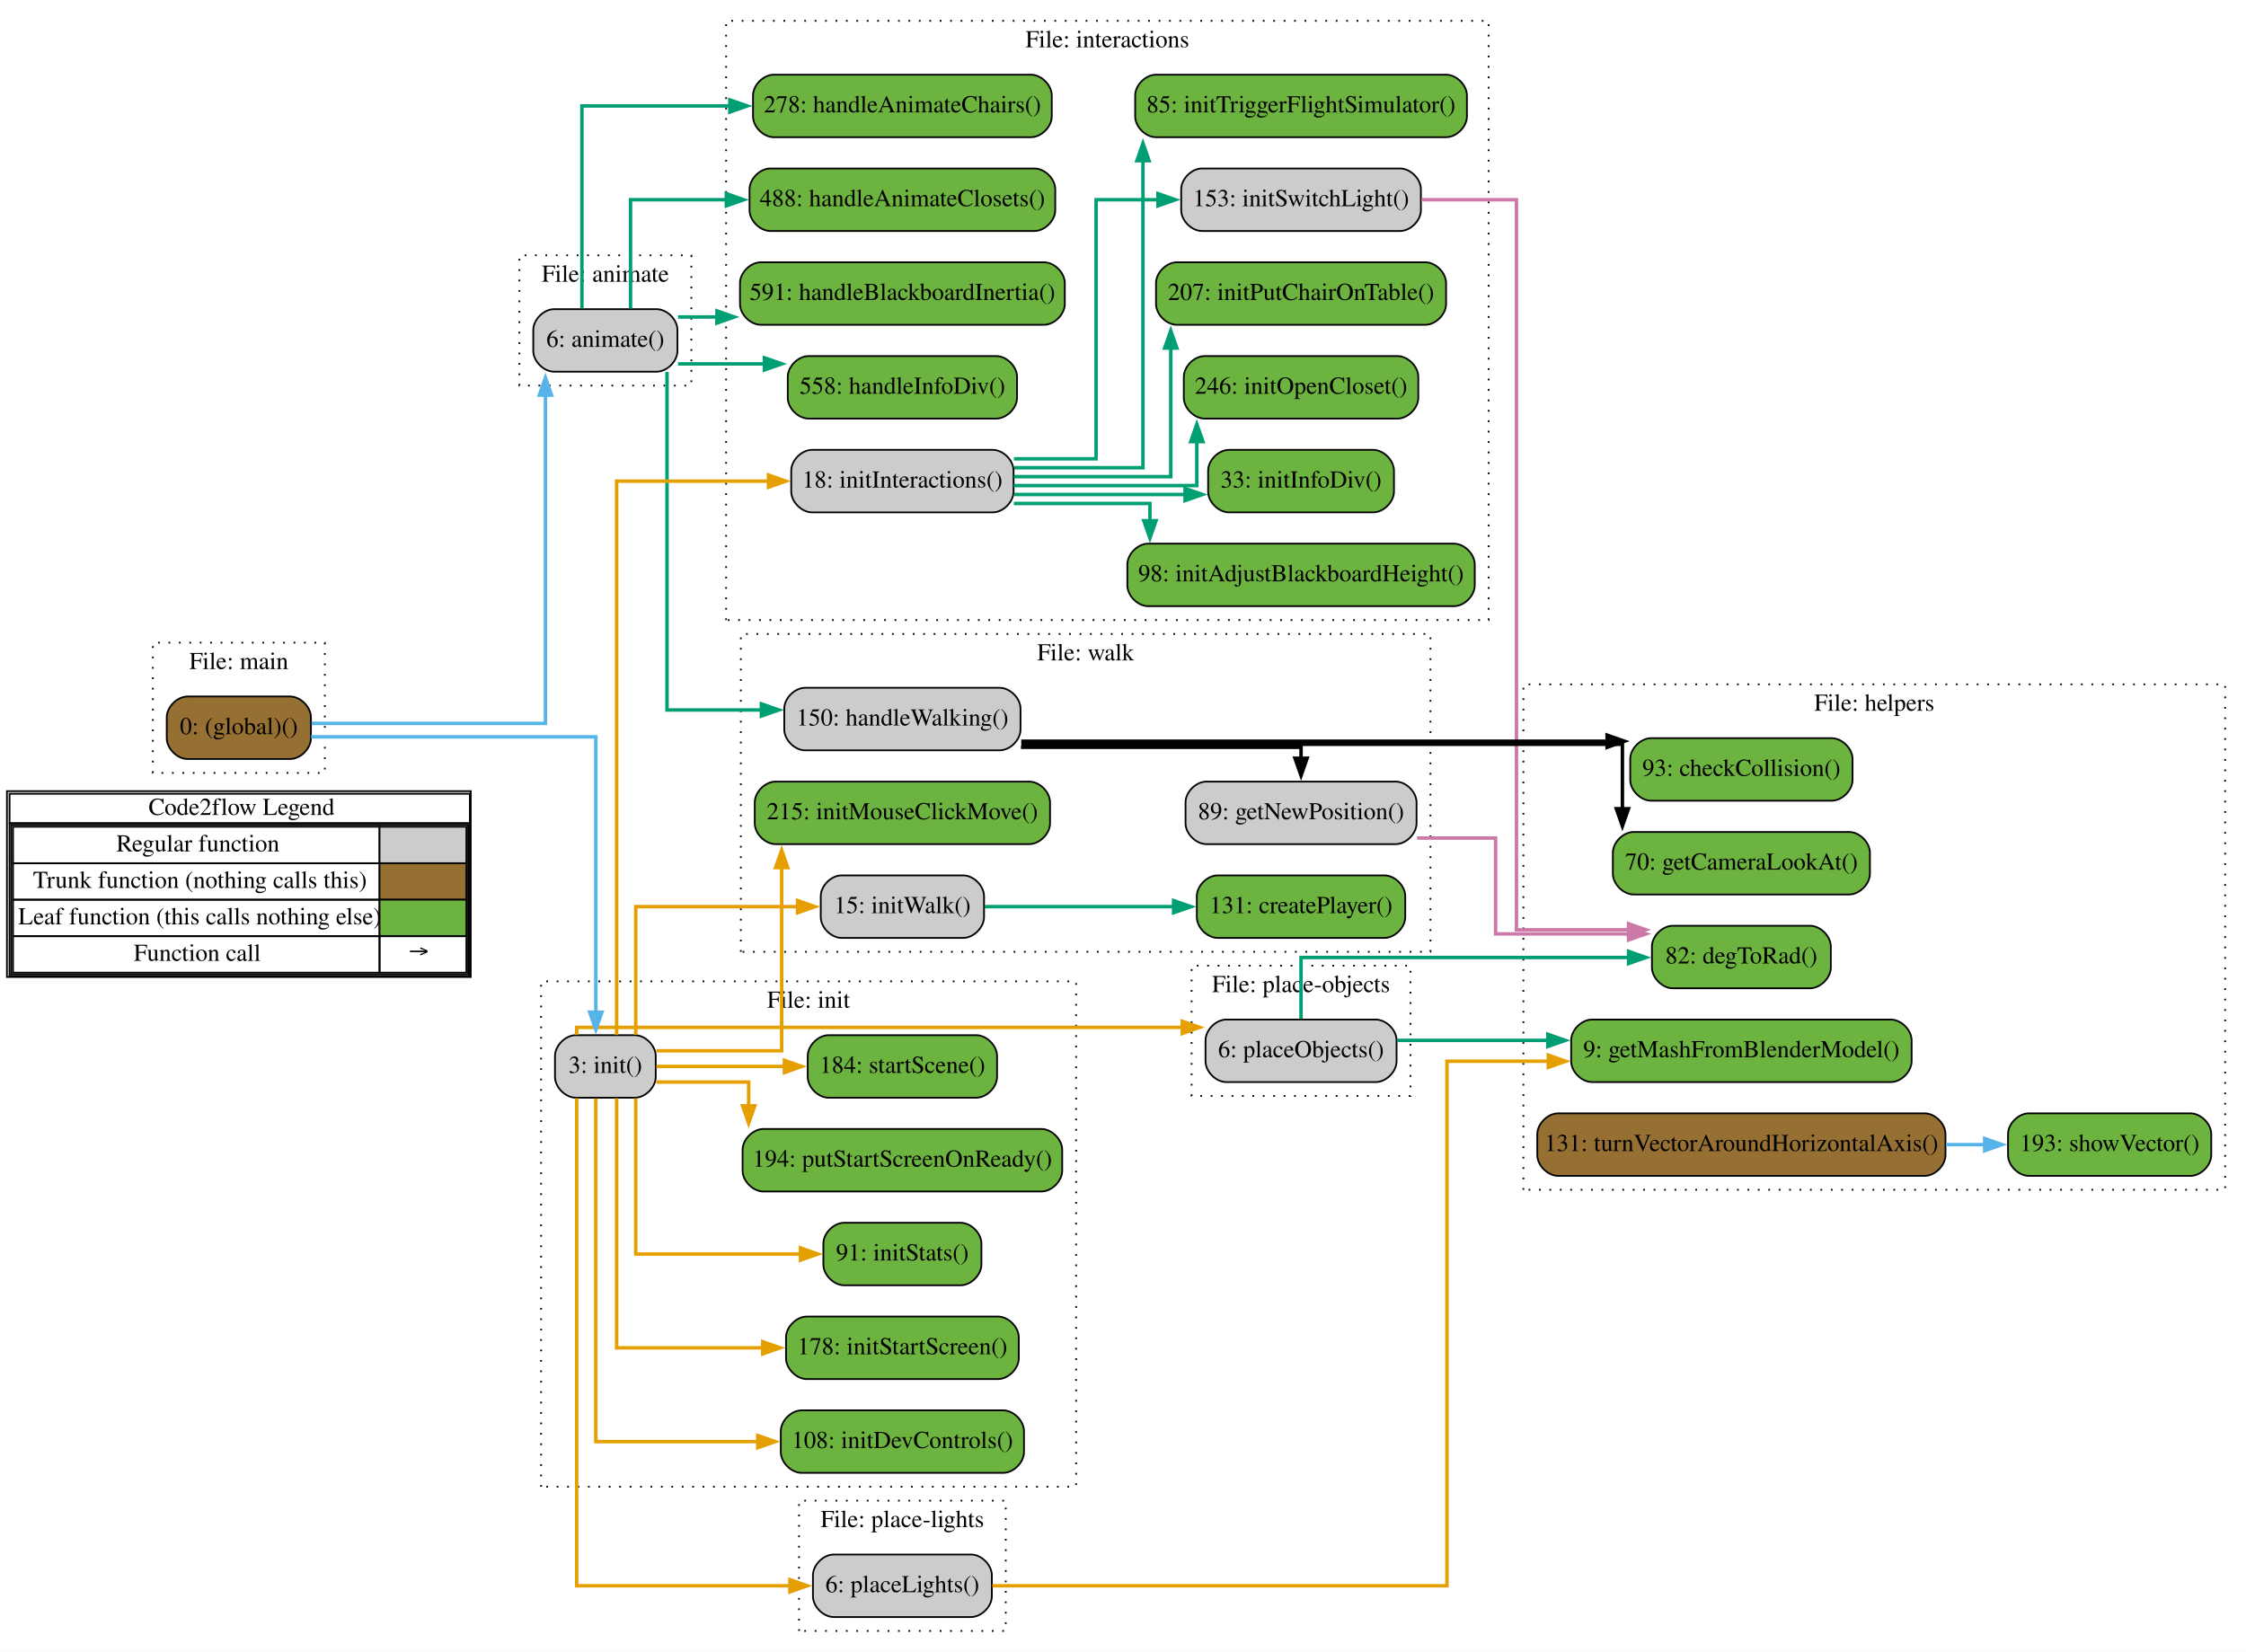
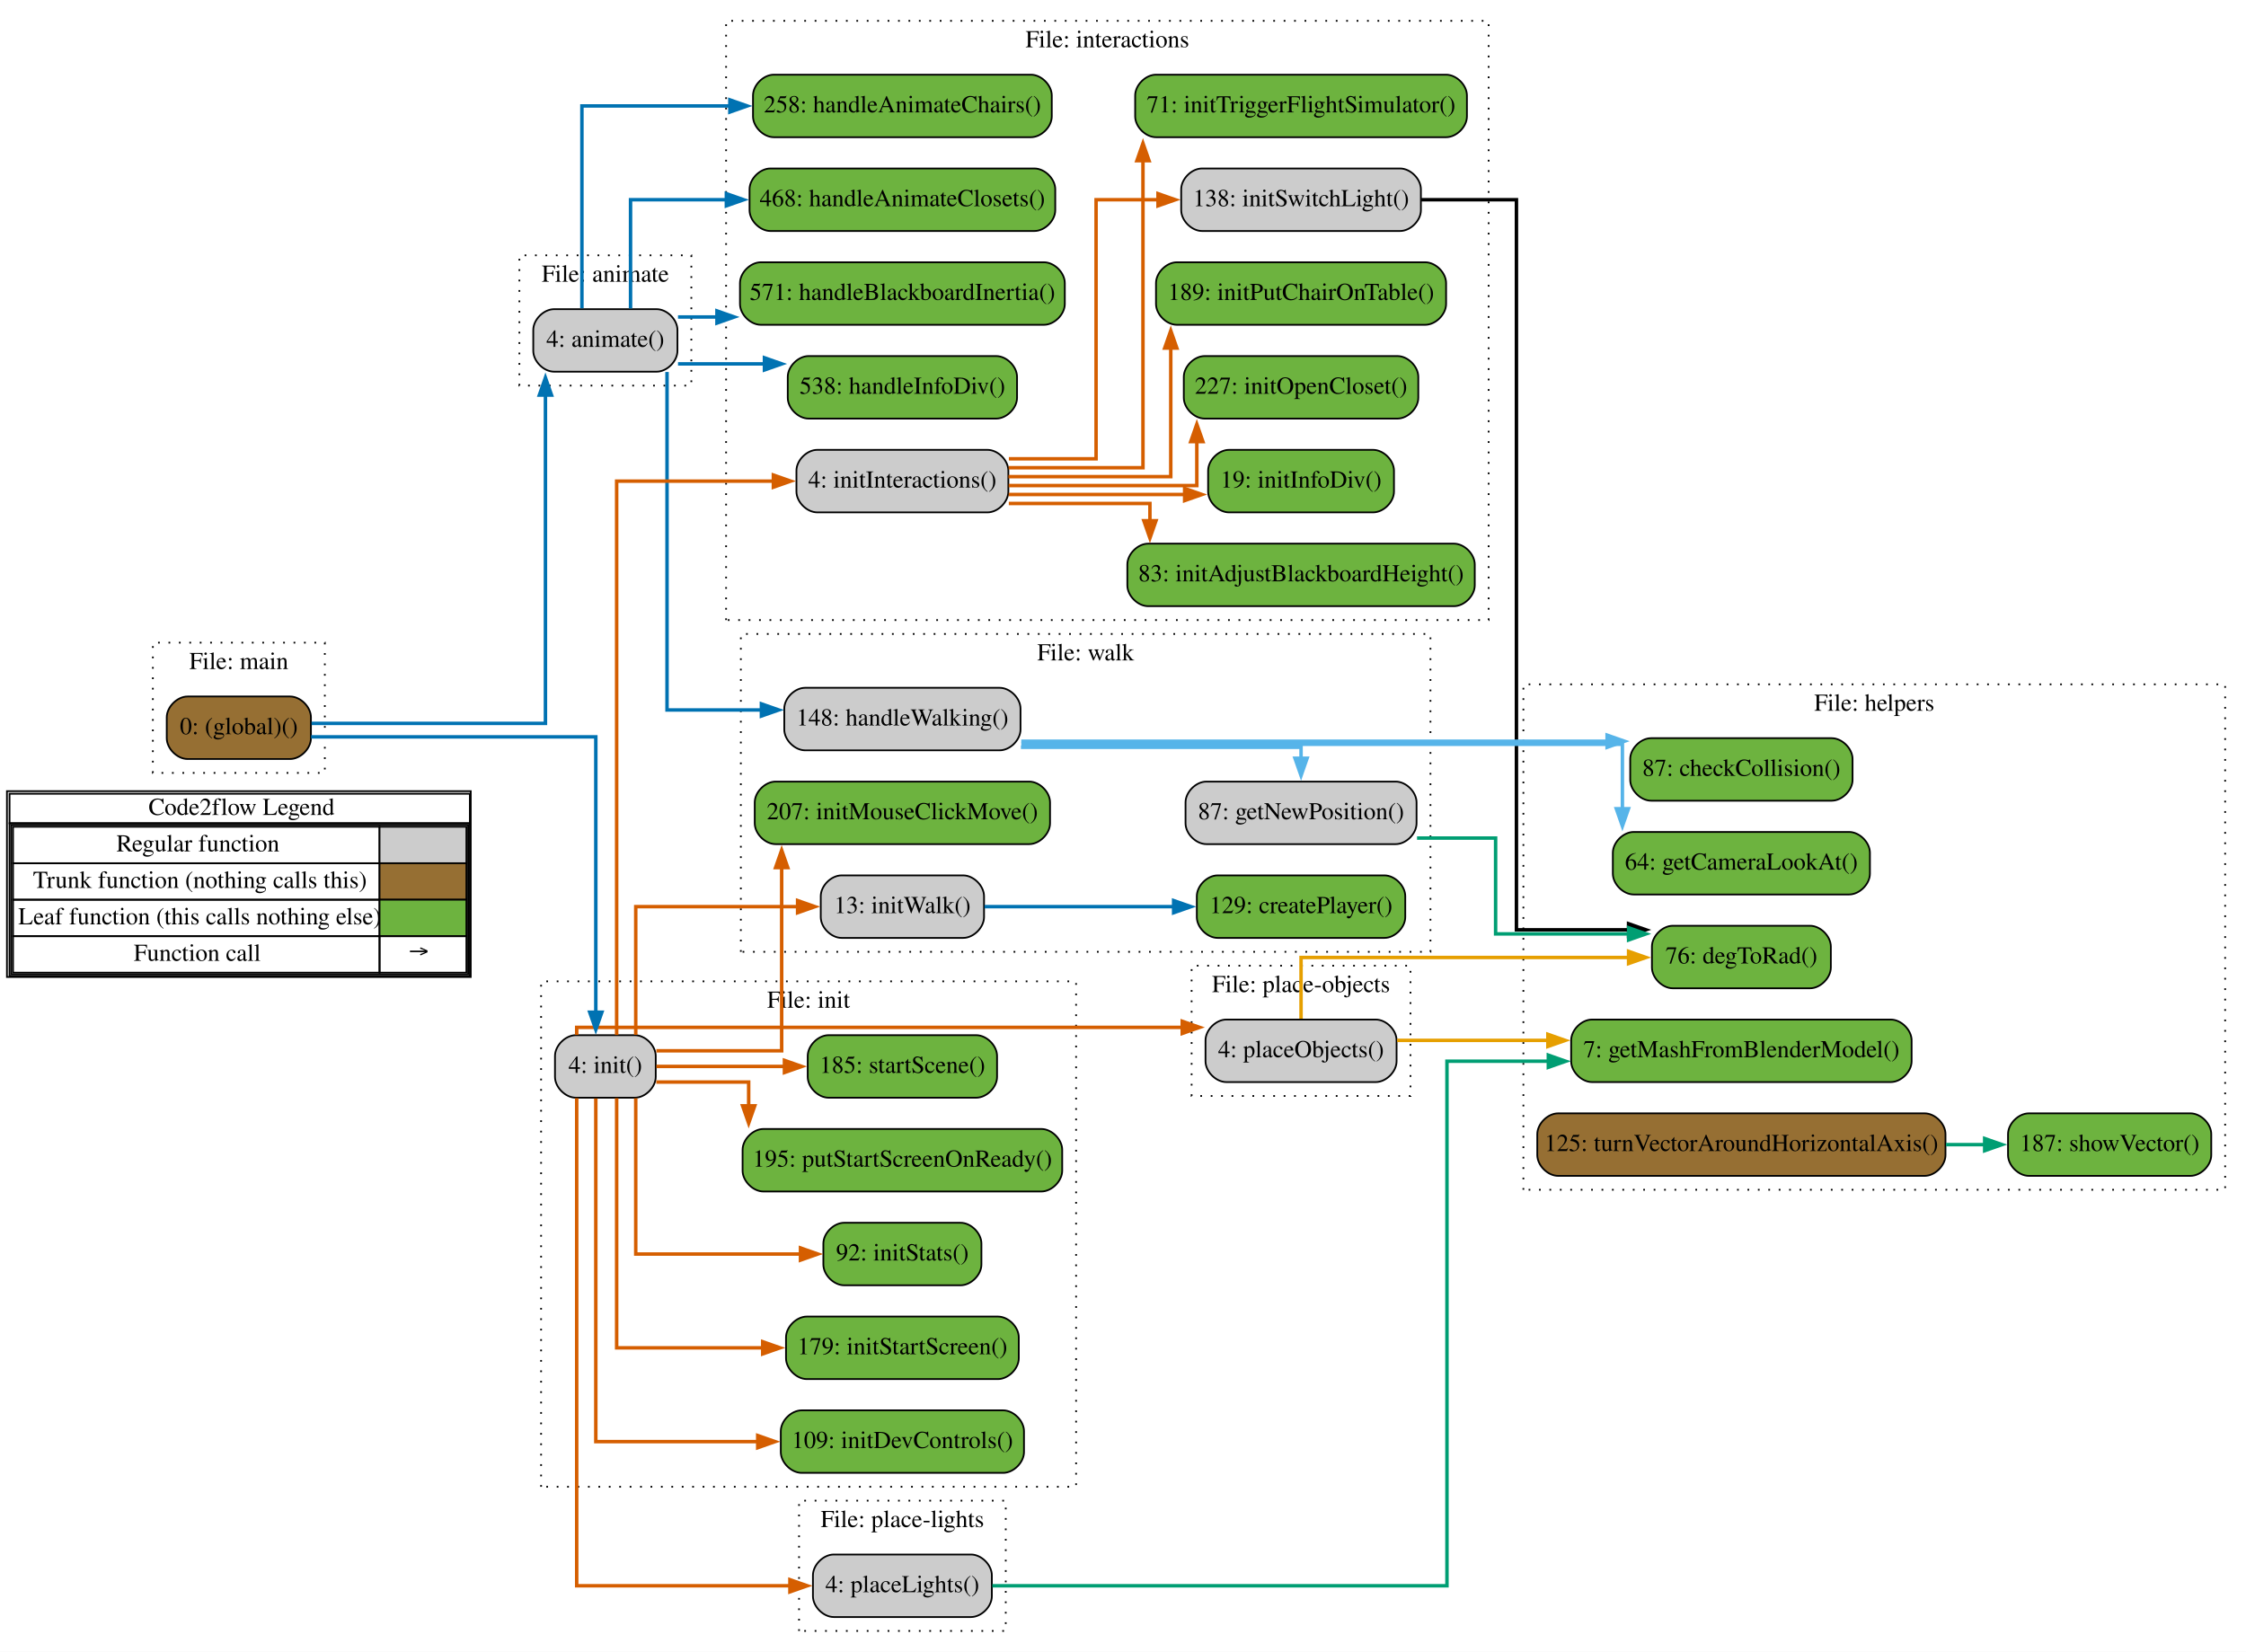
<svg xmlns="http://www.w3.org/2000/svg" width="1293pt" height="951pt" viewBox="0.00 0.00 1293.00 951.00">
  <g id="graph0" class="graph" transform="scale(1 1) rotate(0) translate(4 947)">
    <polygon fill="white" stroke="none" points="-4,4 -4,-947 1289,-947 1289,4 -4,4" />
    <g id="clust2" class="cluster">
      <polygon fill="none" stroke="black" stroke-dasharray="1,5" points="295,-725 295,-800 394,-800 394,-725 295,-725" />
      <text text-anchor="middle" x="344.5" y="-784.8" font-family="Times,serif" font-size="14.00">File: animate</text>
    </g>
    <g id="clust3" class="cluster">
      <polygon fill="none" stroke="black" stroke-dasharray="1,5" points="873,-262 873,-553 1277,-553 1277,-262 873,-262" />
      <text text-anchor="middle" x="1075" y="-537.8" font-family="Times,serif" font-size="14.00">File: helpers</text>
    </g>
    <g id="clust4" class="cluster">
      <polygon fill="none" stroke="black" stroke-dasharray="1,5" points="307.5,-91 307.5,-382 615.5,-382 615.5,-91 307.5,-91" />
      <text text-anchor="middle" x="461.5" y="-366.8" font-family="Times,serif" font-size="14.00">File: init</text>
    </g>
    <g id="clust5" class="cluster">
      <polygon fill="none" stroke="black" stroke-dasharray="1,5" points="414,-590 414,-935 853,-935 853,-590 414,-590" />
      <text text-anchor="middle" x="633.5" y="-919.8" font-family="Times,serif" font-size="14.00">File: interactions</text>
    </g>
    <g id="clust6" class="cluster">
      <polygon fill="none" stroke="black" stroke-dasharray="1,5" points="84,-502 84,-577 183,-577 183,-502 84,-502" />
      <text text-anchor="middle" x="133.5" y="-561.8" font-family="Times,serif" font-size="14.00">File: main</text>
    </g>
    <g id="clust7" class="cluster">
      <polygon fill="none" stroke="black" stroke-dasharray="1,5" points="456,-8 456,-83 575,-83 575,-8 456,-8" />
      <text text-anchor="middle" x="515.5" y="-67.8" font-family="Times,serif" font-size="14.00">File: place-lights</text>
    </g>
    <g id="clust8" class="cluster">
      <polygon fill="none" stroke="black" stroke-dasharray="1,5" points="682,-316 682,-391 808,-391 808,-316 682,-316" />
      <text text-anchor="middle" x="745" y="-375.8" font-family="Times,serif" font-size="14.00">File: place-objects</text>
    </g>
    <g id="clust9" class="cluster">
      <polygon fill="none" stroke="black" stroke-dasharray="1,5" points="422.5,-399 422.5,-582 819.5,-582 819.5,-399 422.5,-399" />
      <text text-anchor="middle" x="621" y="-566.8" font-family="Times,serif" font-size="14.00">File: walk</text>
    </g>
    <g id="node1" class="node">
      <polygon fill="none" stroke="black" points="1.5,-473 1.5,-490 266.5,-490 266.5,-473 1.5,-473" />
      <text text-anchor="start" x="81.5" y="-477.8" font-family="Times,serif" font-size="14.00">Code2flow Legend</text>
      <polygon fill="none" stroke="black" points="1.5,-385 1.5,-473 266.5,-473 266.5,-385 1.5,-385" />
      <polygon fill="none" stroke="black" points="3.5,-450 3.5,-471 214.5,-471 214.5,-450 3.5,-450" />
      <text text-anchor="start" x="63" y="-456.8" font-family="Times,serif" font-size="14.00">Regular function</text>
      <polygon fill="#cccccc" stroke="none" points="214.5,-450 214.5,-471 264.5,-471 264.5,-450 214.5,-450" />
      <polygon fill="none" stroke="black" points="214.5,-450 214.5,-471 264.5,-471 264.5,-450 214.5,-450" />
      <polygon fill="none" stroke="black" points="3.5,-429 3.5,-450 214.5,-450 214.5,-429 3.5,-429" />
      <text text-anchor="start" x="15" y="-435.8" font-family="Times,serif" font-size="14.00">Trunk function (nothing calls this)</text>
      <polygon fill="#966f33" stroke="none" points="214.5,-429 214.5,-450 264.5,-450 264.5,-429 214.5,-429" />
      <polygon fill="none" stroke="black" points="214.5,-429 214.5,-450 264.5,-450 264.5,-429 214.5,-429" />
      <polygon fill="none" stroke="black" points="3.5,-408 3.5,-429 214.5,-429 214.5,-408 3.5,-408" />
      <text text-anchor="start" x="6.5" y="-414.8" font-family="Times,serif" font-size="14.00">Leaf function (this calls nothing else)</text>
      <polygon fill="#6db33f" stroke="none" points="214.5,-408 214.5,-429 264.5,-429 264.5,-408 214.5,-408" />
      <polygon fill="none" stroke="black" points="214.5,-408 214.5,-429 264.5,-429 264.5,-408 214.5,-408" />
      <polygon fill="none" stroke="black" points="3.5,-387 3.5,-408 214.5,-408 214.5,-387 3.5,-387" />
      <text text-anchor="start" x="73" y="-393.8" font-family="Times,serif" font-size="14.00">Function call</text>
      <polygon fill="none" stroke="black" points="214.5,-387 214.5,-408 264.5,-408 264.5,-387 214.5,-387" />
      <text text-anchor="start" x="232" y="-393.8" font-family="Times,serif" font-size="14.00">→</text>
      <polygon fill="none" stroke="black" points="2.5,-386 2.5,-472 265.5,-472 265.5,-386 2.5,-386" />
      <polygon fill="none" stroke="black" points="0,-384.5 0,-491.5 267,-491.5 267,-384.5 0,-384.5" />
    </g>
    <g id="node2" class="node">
      <path fill="#cccccc" stroke="black" d="M374,-769C374,-769 315,-769 315,-769 309,-769 303,-763 303,-757 303,-757 303,-745 303,-745 303,-739 309,-733 315,-733 315,-733 374,-733 374,-733 380,-733 386,-739 386,-745 386,-745 386,-757 386,-757 386,-763 380,-769 374,-769" />
-       <text text-anchor="middle" x="344.5" y="-747.3" font-family="Times,serif" font-size="14.00">6: animate()</text>
+       <text text-anchor="middle" x="344.5" y="-747.3" font-family="Times,serif" font-size="14.00">4: animate()</text>
    </g>
    <g id="node15" class="node">
      <path fill="#6db33f" stroke="black" d="M589.5,-904C589.5,-904 441.5,-904 441.5,-904 435.5,-904 429.5,-898 429.5,-892 429.5,-892 429.5,-880 429.5,-880 429.5,-874 435.5,-868 441.5,-868 441.5,-868 589.5,-868 589.5,-868 595.5,-868 601.5,-874 601.5,-880 601.5,-880 601.5,-892 601.5,-892 601.5,-898 595.5,-904 589.5,-904" />
-       <text text-anchor="middle" x="515.5" y="-882.3" font-family="Times,serif" font-size="14.00">278: handleAnimateChairs()</text>
+       <text text-anchor="middle" x="515.5" y="-882.3" font-family="Times,serif" font-size="14.00">258: handleAnimateChairs()</text>
    </g>
    <g id="edge1" class="edge">
-       <path fill="none" stroke="#009e73" stroke-width="2" d="M331,-769.49C331,-806.46 331,-886 331,-886 331,-886 416.17,-886 416.17,-886" />
-       <polygon fill="#009e73" stroke="#009e73" stroke-width="2" points="416.17,-889.5 426.17,-886 416.17,-882.5 416.17,-889.5" />
+       <path fill="none" stroke="#0072b2" stroke-width="2" d="M331,-769.49C331,-806.46 331,-886 331,-886 331,-886 416.17,-886 416.17,-886" />
+       <polygon fill="#0072b2" stroke="#0072b2" stroke-width="2" points="416.17,-889.5 426.17,-886 416.17,-882.5 416.17,-889.5" />
    </g>
    <g id="node16" class="node">
      <path fill="#6db33f" stroke="black" d="M591.5,-850C591.5,-850 439.5,-850 439.5,-850 433.5,-850 427.5,-844 427.5,-838 427.5,-838 427.5,-826 427.5,-826 427.5,-820 433.5,-814 439.5,-814 439.5,-814 591.5,-814 591.5,-814 597.5,-814 603.5,-820 603.5,-826 603.5,-826 603.5,-838 603.5,-838 603.5,-844 597.5,-850 591.5,-850" />
-       <text text-anchor="middle" x="515.5" y="-828.3" font-family="Times,serif" font-size="14.00">488: handleAnimateClosets()</text>
+       <text text-anchor="middle" x="515.5" y="-828.3" font-family="Times,serif" font-size="14.00">468: handleAnimateClosets()</text>
    </g>
    <g id="edge2" class="edge">
-       <path fill="none" stroke="#009e73" stroke-width="2" d="M359,-769.38C359,-793.28 359,-832 359,-832 359,-832 414.16,-832 414.16,-832" />
-       <polygon fill="#009e73" stroke="#009e73" stroke-width="2" points="414.16,-835.5 424.16,-832 414.16,-828.5 414.16,-835.5" />
+       <path fill="none" stroke="#0072b2" stroke-width="2" d="M359,-769.38C359,-793.28 359,-832 359,-832 359,-832 414.16,-832 414.16,-832" />
+       <polygon fill="#0072b2" stroke="#0072b2" stroke-width="2" points="414.16,-835.5 424.16,-832 414.16,-828.5 414.16,-835.5" />
    </g>
    <g id="node17" class="node">
      <path fill="#6db33f" stroke="black" d="M597,-796C597,-796 434,-796 434,-796 428,-796 422,-790 422,-784 422,-784 422,-772 422,-772 422,-766 428,-760 434,-760 434,-760 597,-760 597,-760 603,-760 609,-766 609,-772 609,-772 609,-784 609,-784 609,-790 603,-796 597,-796" />
-       <text text-anchor="middle" x="515.5" y="-774.3" font-family="Times,serif" font-size="14.00">591: handleBlackboardInertia()</text>
+       <text text-anchor="middle" x="515.5" y="-774.3" font-family="Times,serif" font-size="14.00">571: handleBlackboardInertia()</text>
    </g>
    <g id="edge3" class="edge">
-       <path fill="none" stroke="#009e73" stroke-width="2" d="M386.33,-764.5C386.33,-764.5 408.74,-764.5 408.74,-764.5" />
-       <polygon fill="#009e73" stroke="#009e73" stroke-width="2" points="408.74,-768 418.74,-764.5 408.74,-761 408.74,-768" />
+       <path fill="none" stroke="#0072b2" stroke-width="2" d="M386.33,-764.5C386.33,-764.5 408.74,-764.5 408.74,-764.5" />
+       <polygon fill="#0072b2" stroke="#0072b2" stroke-width="2" points="408.74,-768 418.74,-764.5 408.74,-761 408.74,-768" />
    </g>
    <g id="node18" class="node">
      <path fill="#6db33f" stroke="black" d="M569.5,-742C569.5,-742 461.5,-742 461.5,-742 455.5,-742 449.5,-736 449.5,-730 449.5,-730 449.5,-718 449.5,-718 449.5,-712 455.5,-706 461.5,-706 461.5,-706 569.5,-706 569.5,-706 575.5,-706 581.5,-712 581.5,-718 581.5,-718 581.5,-730 581.5,-730 581.5,-736 575.5,-742 569.5,-742" />
-       <text text-anchor="middle" x="515.5" y="-720.3" font-family="Times,serif" font-size="14.00">558: handleInfoDiv()</text>
+       <text text-anchor="middle" x="515.5" y="-720.3" font-family="Times,serif" font-size="14.00">538: handleInfoDiv()</text>
    </g>
    <g id="edge4" class="edge">
-       <path fill="none" stroke="#009e73" stroke-width="2" d="M386.33,-737.5C386.33,-737.5 436.09,-737.5 436.09,-737.5" />
-       <polygon fill="#009e73" stroke="#009e73" stroke-width="2" points="436.09,-741 446.09,-737.5 436.09,-734 436.09,-741" />
+       <path fill="none" stroke="#0072b2" stroke-width="2" d="M386.33,-737.5C386.33,-737.5 436.09,-737.5 436.09,-737.5" />
+       <polygon fill="#0072b2" stroke="#0072b2" stroke-width="2" points="436.09,-741 446.09,-737.5 436.09,-734 436.09,-741" />
    </g>
    <g id="node31" class="node">
      <path fill="#cccccc" stroke="black" d="M571.5,-551C571.5,-551 459.5,-551 459.5,-551 453.5,-551 447.5,-545 447.5,-539 447.5,-539 447.5,-527 447.5,-527 447.5,-521 453.5,-515 459.5,-515 459.5,-515 571.5,-515 571.5,-515 577.5,-515 583.5,-521 583.5,-527 583.5,-527 583.5,-539 583.5,-539 583.5,-545 577.5,-551 571.5,-551" />
-       <text text-anchor="middle" x="515.5" y="-529.3" font-family="Times,serif" font-size="14.00">150: handleWalking()</text>
+       <text text-anchor="middle" x="515.5" y="-529.3" font-family="Times,serif" font-size="14.00">148: handleWalking()</text>
    </g>
    <g id="edge5" class="edge">
-       <path fill="none" stroke="#009e73" stroke-width="2" d="M380,-732.86C380,-681.41 380,-538.25 380,-538.25 380,-538.25 434.33,-538.25 434.33,-538.25" />
-       <polygon fill="#009e73" stroke="#009e73" stroke-width="2" points="434.33,-541.75 444.33,-538.25 434.33,-534.75 434.33,-541.75" />
+       <path fill="none" stroke="#0072b2" stroke-width="2" d="M380,-732.86C380,-681.41 380,-538.25 380,-538.25 380,-538.25 434.33,-538.25 434.33,-538.25" />
+       <polygon fill="#0072b2" stroke="#0072b2" stroke-width="2" points="434.33,-541.75 444.33,-538.25 434.33,-534.75 434.33,-541.75" />
    </g>
    <g id="node3" class="node">
      <path fill="#6db33f" stroke="black" d="M1050.5,-522C1050.5,-522 946.5,-522 946.5,-522 940.5,-522 934.5,-516 934.5,-510 934.5,-510 934.5,-498 934.5,-498 934.5,-492 940.5,-486 946.5,-486 946.5,-486 1050.5,-486 1050.5,-486 1056.5,-486 1062.5,-492 1062.5,-498 1062.5,-498 1062.5,-510 1062.5,-510 1062.5,-516 1056.5,-522 1050.5,-522" />
-       <text text-anchor="middle" x="998.5" y="-500.3" font-family="Times,serif" font-size="14.00">93: checkCollision()</text>
+       <text text-anchor="middle" x="998.5" y="-500.3" font-family="Times,serif" font-size="14.00">87: checkCollision()</text>
    </g>
    <g id="node4" class="node">
      <path fill="#6db33f" stroke="black" d="M1038,-414C1038,-414 959,-414 959,-414 953,-414 947,-408 947,-402 947,-402 947,-390 947,-390 947,-384 953,-378 959,-378 959,-378 1038,-378 1038,-378 1044,-378 1050,-384 1050,-390 1050,-390 1050,-402 1050,-402 1050,-408 1044,-414 1038,-414" />
-       <text text-anchor="middle" x="998.5" y="-392.3" font-family="Times,serif" font-size="14.00">82: degToRad()</text>
+       <text text-anchor="middle" x="998.5" y="-392.3" font-family="Times,serif" font-size="14.00">76: degToRad()</text>
    </g>
    <g id="node5" class="node">
      <path fill="#6db33f" stroke="black" d="M1060.5,-468C1060.5,-468 936.5,-468 936.5,-468 930.5,-468 924.5,-462 924.5,-456 924.5,-456 924.5,-444 924.5,-444 924.5,-438 930.5,-432 936.5,-432 936.5,-432 1060.5,-432 1060.5,-432 1066.5,-432 1072.5,-438 1072.5,-444 1072.5,-444 1072.5,-456 1072.5,-456 1072.5,-462 1066.5,-468 1060.5,-468" />
-       <text text-anchor="middle" x="998.5" y="-446.3" font-family="Times,serif" font-size="14.00">70: getCameraLookAt()</text>
+       <text text-anchor="middle" x="998.5" y="-446.3" font-family="Times,serif" font-size="14.00">64: getCameraLookAt()</text>
    </g>
    <g id="node6" class="node">
      <path fill="#6db33f" stroke="black" d="M1084.5,-360C1084.5,-360 912.5,-360 912.5,-360 906.5,-360 900.5,-354 900.5,-348 900.5,-348 900.5,-336 900.5,-336 900.5,-330 906.5,-324 912.5,-324 912.5,-324 1084.5,-324 1084.5,-324 1090.5,-324 1096.5,-330 1096.5,-336 1096.5,-336 1096.5,-348 1096.5,-348 1096.5,-354 1090.5,-360 1084.5,-360" />
-       <text text-anchor="middle" x="998.5" y="-338.3" font-family="Times,serif" font-size="14.00">9: getMashFromBlenderModel()</text>
+       <text text-anchor="middle" x="998.5" y="-338.3" font-family="Times,serif" font-size="14.00">7: getMashFromBlenderModel()</text>
    </g>
    <g id="node7" class="node">
      <path fill="#6db33f" stroke="black" d="M1257,-306C1257,-306 1164,-306 1164,-306 1158,-306 1152,-300 1152,-294 1152,-294 1152,-282 1152,-282 1152,-276 1158,-270 1164,-270 1164,-270 1257,-270 1257,-270 1263,-270 1269,-276 1269,-282 1269,-282 1269,-294 1269,-294 1269,-300 1263,-306 1257,-306" />
-       <text text-anchor="middle" x="1210.5" y="-284.3" font-family="Times,serif" font-size="14.00">193: showVector()</text>
+       <text text-anchor="middle" x="1210.5" y="-284.3" font-family="Times,serif" font-size="14.00">187: showVector()</text>
    </g>
    <g id="node8" class="node">
      <path fill="#966f33" stroke="black" d="M1104,-306C1104,-306 893,-306 893,-306 887,-306 881,-300 881,-294 881,-294 881,-282 881,-282 881,-276 887,-270 893,-270 893,-270 1104,-270 1104,-270 1110,-270 1116,-276 1116,-282 1116,-282 1116,-294 1116,-294 1116,-300 1110,-306 1104,-306" />
-       <text text-anchor="middle" x="998.5" y="-284.3" font-family="Times,serif" font-size="14.00">131: turnVectorAroundHorizontalAxis()</text>
+       <text text-anchor="middle" x="998.5" y="-284.3" font-family="Times,serif" font-size="14.00">125: turnVectorAroundHorizontalAxis()</text>
    </g>
    <g id="edge6" class="edge">
-       <path fill="none" stroke="#56b4e9" stroke-width="2" d="M1116.28,-288C1116.28,-288 1138.56,-288 1138.56,-288" />
-       <polygon fill="#56b4e9" stroke="#56b4e9" stroke-width="2" points="1138.56,-291.5 1148.56,-288 1138.56,-284.5 1138.56,-291.5" />
+       <path fill="none" stroke="#009e73" stroke-width="2" d="M1116.28,-288C1116.28,-288 1138.56,-288 1138.56,-288" />
+       <polygon fill="#009e73" stroke="#009e73" stroke-width="2" points="1138.56,-291.5 1148.56,-288 1138.56,-284.5 1138.56,-291.5" />
    </g>
    <g id="node9" class="node">
      <path fill="#cccccc" stroke="black" d="M361.5,-351C361.5,-351 327.5,-351 327.5,-351 321.5,-351 315.5,-345 315.5,-339 315.5,-339 315.5,-327 315.5,-327 315.5,-321 321.5,-315 327.5,-315 327.5,-315 361.5,-315 361.5,-315 367.5,-315 373.5,-321 373.5,-327 373.5,-327 373.5,-339 373.5,-339 373.5,-345 367.5,-351 361.5,-351" />
-       <text text-anchor="middle" x="344.5" y="-329.3" font-family="Times,serif" font-size="14.00">3: init()</text>
+       <text text-anchor="middle" x="344.5" y="-329.3" font-family="Times,serif" font-size="14.00">4: init()</text>
    </g>
    <g id="node10" class="node">
      <path fill="#6db33f" stroke="black" d="M573.5,-135C573.5,-135 457.5,-135 457.5,-135 451.5,-135 445.5,-129 445.5,-123 445.5,-123 445.5,-111 445.5,-111 445.5,-105 451.5,-99 457.5,-99 457.5,-99 573.5,-99 573.5,-99 579.5,-99 585.5,-105 585.5,-111 585.5,-111 585.5,-123 585.5,-123 585.5,-129 579.5,-135 573.5,-135" />
-       <text text-anchor="middle" x="515.5" y="-113.3" font-family="Times,serif" font-size="14.00">108: initDevControls()</text>
+       <text text-anchor="middle" x="515.5" y="-113.3" font-family="Times,serif" font-size="14.00">109: initDevControls()</text>
    </g>
    <g id="edge9" class="edge">
-       <path fill="none" stroke="#e69f00" stroke-width="2" d="M339,-314.58C339,-262.35 339,-117 339,-117 339,-117 432.21,-117 432.21,-117" />
-       <polygon fill="#e69f00" stroke="#e69f00" stroke-width="2" points="432.21,-120.5 442.21,-117 432.21,-113.5 432.21,-120.5" />
+       <path fill="none" stroke="#d55e00" stroke-width="2" d="M339,-314.58C339,-262.35 339,-117 339,-117 339,-117 432.21,-117 432.21,-117" />
+       <polygon fill="#d55e00" stroke="#d55e00" stroke-width="2" points="432.21,-120.5 442.21,-117 432.21,-113.5 432.21,-120.5" />
    </g>
    <g id="node11" class="node">
      <path fill="#6db33f" stroke="black" d="M570.5,-189C570.5,-189 460.5,-189 460.5,-189 454.5,-189 448.5,-183 448.5,-177 448.5,-177 448.5,-165 448.5,-165 448.5,-159 454.5,-153 460.5,-153 460.5,-153 570.5,-153 570.5,-153 576.5,-153 582.5,-159 582.5,-165 582.5,-165 582.5,-177 582.5,-177 582.5,-183 576.5,-189 570.5,-189" />
-       <text text-anchor="middle" x="515.5" y="-167.3" font-family="Times,serif" font-size="14.00">178: initStartScreen()</text>
+       <text text-anchor="middle" x="515.5" y="-167.3" font-family="Times,serif" font-size="14.00">179: initStartScreen()</text>
    </g>
    <g id="edge10" class="edge">
-       <path fill="none" stroke="#e69f00" stroke-width="2" d="M351,-314.73C351,-272.36 351,-171 351,-171 351,-171 435.09,-171 435.09,-171" />
-       <polygon fill="#e69f00" stroke="#e69f00" stroke-width="2" points="435.09,-174.5 445.09,-171 435.09,-167.5 435.09,-174.5" />
+       <path fill="none" stroke="#d55e00" stroke-width="2" d="M351,-314.73C351,-272.36 351,-171 351,-171 351,-171 435.09,-171 435.09,-171" />
+       <polygon fill="#d55e00" stroke="#d55e00" stroke-width="2" points="435.09,-174.5 445.09,-171 435.09,-167.5 435.09,-174.5" />
    </g>
    <g id="node12" class="node">
      <path fill="#6db33f" stroke="black" d="M549,-243C549,-243 482,-243 482,-243 476,-243 470,-237 470,-231 470,-231 470,-219 470,-219 470,-213 476,-207 482,-207 482,-207 549,-207 549,-207 555,-207 561,-213 561,-219 561,-219 561,-231 561,-231 561,-237 555,-243 549,-243" />
-       <text text-anchor="middle" x="515.5" y="-221.3" font-family="Times,serif" font-size="14.00">91: initStats()</text>
+       <text text-anchor="middle" x="515.5" y="-221.3" font-family="Times,serif" font-size="14.00">92: initStats()</text>
    </g>
    <g id="edge11" class="edge">
-       <path fill="none" stroke="#e69f00" stroke-width="2" d="M362,-314.68C362,-283.87 362,-225 362,-225 362,-225 456.83,-225 456.83,-225" />
-       <polygon fill="#e69f00" stroke="#e69f00" stroke-width="2" points="456.83,-228.5 466.83,-225 456.83,-221.5 456.83,-228.5" />
+       <path fill="none" stroke="#d55e00" stroke-width="2" d="M362,-314.68C362,-283.87 362,-225 362,-225 362,-225 456.83,-225 456.83,-225" />
+       <polygon fill="#d55e00" stroke="#d55e00" stroke-width="2" points="456.83,-228.5 466.83,-225 456.83,-221.5 456.83,-228.5" />
    </g>
    <g id="node13" class="node">
      <path fill="#6db33f" stroke="black" d="M595.5,-297C595.5,-297 435.5,-297 435.5,-297 429.5,-297 423.5,-291 423.5,-285 423.5,-285 423.5,-273 423.5,-273 423.5,-267 429.5,-261 435.5,-261 435.5,-261 595.5,-261 595.5,-261 601.5,-261 607.5,-267 607.5,-273 607.5,-273 607.5,-285 607.5,-285 607.5,-291 601.5,-297 595.5,-297" />
-       <text text-anchor="middle" x="515.5" y="-275.3" font-family="Times,serif" font-size="14.00">194: putStartScreenOnReady()</text>
+       <text text-anchor="middle" x="515.5" y="-275.3" font-family="Times,serif" font-size="14.00">195: putStartScreenOnReady()</text>
    </g>
    <g id="edge12" class="edge">
-       <path fill="none" stroke="#e69f00" stroke-width="2" d="M373.82,-324C397.53,-324 427,-324 427,-324 427,-324 427,-310.33 427,-310.33" />
-       <polygon fill="#e69f00" stroke="#e69f00" stroke-width="2" points="430.5,-310.33 427,-300.33 423.5,-310.33 430.5,-310.33" />
+       <path fill="none" stroke="#d55e00" stroke-width="2" d="M373.82,-324C397.53,-324 427,-324 427,-324 427,-324 427,-310.33 427,-310.33" />
+       <polygon fill="#d55e00" stroke="#d55e00" stroke-width="2" points="430.5,-310.33 427,-300.33 423.5,-310.33 430.5,-310.33" />
    </g>
    <g id="node14" class="node">
      <path fill="#6db33f" stroke="black" d="M558,-351C558,-351 473,-351 473,-351 467,-351 461,-345 461,-339 461,-339 461,-327 461,-327 461,-321 467,-315 473,-315 473,-315 558,-315 558,-315 564,-315 570,-321 570,-327 570,-327 570,-339 570,-339 570,-345 564,-351 558,-351" />
-       <text text-anchor="middle" x="515.5" y="-329.3" font-family="Times,serif" font-size="14.00">184: startScene()</text>
+       <text text-anchor="middle" x="515.5" y="-329.3" font-family="Times,serif" font-size="14.00">185: startScene()</text>
    </g>
    <g id="edge13" class="edge">
-       <path fill="none" stroke="#e69f00" stroke-width="2" d="M373.9,-333C373.9,-333 447.59,-333 447.59,-333" />
-       <polygon fill="#e69f00" stroke="#e69f00" stroke-width="2" points="447.59,-336.5 457.59,-333 447.59,-329.5 447.59,-336.5" />
+       <path fill="none" stroke="#d55e00" stroke-width="2" d="M373.9,-333C373.9,-333 447.59,-333 447.59,-333" />
+       <polygon fill="#d55e00" stroke="#d55e00" stroke-width="2" points="447.59,-336.5 457.59,-333 447.59,-329.5 447.59,-336.5" />
    </g>
    <g id="node21" class="node">
-       <path fill="#cccccc" stroke="black" d="M567.5,-688C567.5,-688 463.5,-688 463.5,-688 457.5,-688 451.5,-682 451.5,-676 451.5,-676 451.5,-664 451.5,-664 451.5,-658 457.5,-652 463.5,-652 463.5,-652 567.5,-652 567.5,-652 573.5,-652 579.5,-658 579.5,-664 579.5,-664 579.5,-676 579.5,-676 579.5,-682 573.5,-688 567.5,-688" />
-       <text text-anchor="middle" x="515.5" y="-666.3" font-family="Times,serif" font-size="14.00">18: initInteractions()</text>
+       <path fill="#cccccc" stroke="black" d="M564.5,-688C564.5,-688 466.5,-688 466.5,-688 460.5,-688 454.5,-682 454.5,-676 454.5,-676 454.5,-664 454.5,-664 454.5,-658 460.5,-652 466.5,-652 466.5,-652 564.5,-652 564.5,-652 570.5,-652 576.5,-658 576.5,-664 576.5,-664 576.5,-676 576.5,-676 576.5,-682 570.5,-688 564.5,-688" />
+       <text text-anchor="middle" x="515.5" y="-666.3" font-family="Times,serif" font-size="14.00">4: initInteractions()</text>
    </g>
    <g id="edge18" class="edge">
-       <path fill="none" stroke="#e69f00" stroke-width="2" d="M351,-351.12C351,-421.12 351,-670 351,-670 351,-670 438.4,-670 438.4,-670" />
-       <polygon fill="#e69f00" stroke="#e69f00" stroke-width="2" points="438.4,-673.5 448.4,-670 438.4,-666.5 438.4,-673.5" />
+       <path fill="none" stroke="#d55e00" stroke-width="2" d="M351,-351.12C351,-421.12 351,-670 351,-670 351,-670 441.22,-670 441.22,-670" />
+       <polygon fill="#d55e00" stroke="#d55e00" stroke-width="2" points="441.22,-673.5 451.22,-670 441.22,-666.5 441.22,-673.5" />
    </g>
    <g id="node27" class="node">
      <path fill="#cccccc" stroke="black" d="M555,-52C555,-52 476,-52 476,-52 470,-52 464,-46 464,-40 464,-40 464,-28 464,-28 464,-22 470,-16 476,-16 476,-16 555,-16 555,-16 561,-16 567,-22 567,-28 567,-28 567,-40 567,-40 567,-46 561,-52 555,-52" />
-       <text text-anchor="middle" x="515.5" y="-30.3" font-family="Times,serif" font-size="14.00">6: placeLights()</text>
+       <text text-anchor="middle" x="515.5" y="-30.3" font-family="Times,serif" font-size="14.00">4: placeLights()</text>
    </g>
    <g id="edge19" class="edge">
-       <path fill="none" stroke="#e69f00" stroke-width="2" d="M328,-314.75C328,-249.83 328,-34 328,-34 328,-34 450.74,-34 450.74,-34" />
-       <polygon fill="#e69f00" stroke="#e69f00" stroke-width="2" points="450.74,-37.5 460.74,-34 450.74,-30.5 450.74,-37.5" />
+       <path fill="none" stroke="#d55e00" stroke-width="2" d="M328,-314.75C328,-249.83 328,-34 328,-34 328,-34 450.74,-34 450.74,-34" />
+       <polygon fill="#d55e00" stroke="#d55e00" stroke-width="2" points="450.74,-37.5 460.74,-34 450.74,-30.5 450.74,-37.5" />
    </g>
    <g id="node28" class="node">
      <path fill="#cccccc" stroke="black" d="M788,-360C788,-360 702,-360 702,-360 696,-360 690,-354 690,-348 690,-348 690,-336 690,-336 690,-330 696,-324 702,-324 702,-324 788,-324 788,-324 794,-324 800,-330 800,-336 800,-336 800,-348 800,-348 800,-354 794,-360 788,-360" />
-       <text text-anchor="middle" x="745" y="-338.3" font-family="Times,serif" font-size="14.00">6: placeObjects()</text>
+       <text text-anchor="middle" x="745" y="-338.3" font-family="Times,serif" font-size="14.00">4: placeObjects()</text>
    </g>
    <g id="edge20" class="edge">
-       <path fill="none" stroke="#e69f00" stroke-width="2" d="M328,-351.16C328,-353.72 328,-355.5 328,-355.5 328,-355.5 676.6,-355.5 676.6,-355.5" />
-       <polygon fill="#e69f00" stroke="#e69f00" stroke-width="2" points="676.6,-359 686.6,-355.5 676.6,-352 676.6,-359" />
+       <path fill="none" stroke="#d55e00" stroke-width="2" d="M328,-351.16C328,-353.72 328,-355.5 328,-355.5 328,-355.5 676.6,-355.5 676.6,-355.5" />
+       <polygon fill="#d55e00" stroke="#d55e00" stroke-width="2" points="676.6,-359 686.6,-355.5 676.6,-352 676.6,-359" />
    </g>
    <g id="node32" class="node">
      <path fill="#6db33f" stroke="black" d="M588.5,-497C588.5,-497 442.5,-497 442.5,-497 436.5,-497 430.5,-491 430.5,-485 430.5,-485 430.5,-473 430.5,-473 430.5,-467 436.5,-461 442.5,-461 442.5,-461 588.5,-461 588.5,-461 594.5,-461 600.5,-467 600.5,-473 600.5,-473 600.5,-485 600.5,-485 600.5,-491 594.5,-497 588.5,-497" />
-       <text text-anchor="middle" x="515.5" y="-475.3" font-family="Times,serif" font-size="14.00">215: initMouseClickMove()</text>
+       <text text-anchor="middle" x="515.5" y="-475.3" font-family="Times,serif" font-size="14.00">207: initMouseClickMove()</text>
    </g>
    <g id="edge21" class="edge">
-       <path fill="none" stroke="#e69f00" stroke-width="2" d="M373.86,-342C403.83,-342 446,-342 446,-342 446,-342 446,-447.5 446,-447.5" />
-       <polygon fill="#e69f00" stroke="#e69f00" stroke-width="2" points="442.5,-447.5 446,-457.5 449.5,-447.5 442.5,-447.5" />
+       <path fill="none" stroke="#d55e00" stroke-width="2" d="M373.86,-342C403.83,-342 446,-342 446,-342 446,-342 446,-447.5 446,-447.5" />
+       <polygon fill="#d55e00" stroke="#d55e00" stroke-width="2" points="442.5,-447.5 446,-457.5 449.5,-447.5 442.5,-447.5" />
    </g>
    <g id="node33" class="node">
      <path fill="#cccccc" stroke="black" d="M550.5,-443C550.5,-443 480.5,-443 480.5,-443 474.5,-443 468.5,-437 468.5,-431 468.5,-431 468.5,-419 468.5,-419 468.5,-413 474.5,-407 480.5,-407 480.5,-407 550.5,-407 550.5,-407 556.5,-407 562.5,-413 562.5,-419 562.5,-419 562.5,-431 562.5,-431 562.5,-437 556.5,-443 550.5,-443" />
-       <text text-anchor="middle" x="515.5" y="-421.3" font-family="Times,serif" font-size="14.00">15: initWalk()</text>
+       <text text-anchor="middle" x="515.5" y="-421.3" font-family="Times,serif" font-size="14.00">13: initWalk()</text>
    </g>
    <g id="edge22" class="edge">
-       <path fill="none" stroke="#e69f00" stroke-width="2" d="M362,-351.18C362,-377.99 362,-425 362,-425 362,-425 455.17,-425 455.17,-425" />
-       <polygon fill="#e69f00" stroke="#e69f00" stroke-width="2" points="455.17,-428.5 465.17,-425 455.17,-421.5 455.17,-428.5" />
+       <path fill="none" stroke="#d55e00" stroke-width="2" d="M362,-351.18C362,-377.99 362,-425 362,-425 362,-425 455.17,-425 455.17,-425" />
+       <polygon fill="#d55e00" stroke="#d55e00" stroke-width="2" points="455.17,-428.5 465.17,-425 455.17,-421.5 455.17,-428.5" />
    </g>
    <g id="node19" class="node">
      <path fill="#6db33f" stroke="black" d="M833,-634C833,-634 657,-634 657,-634 651,-634 645,-628 645,-622 645,-622 645,-610 645,-610 645,-604 651,-598 657,-598 657,-598 833,-598 833,-598 839,-598 845,-604 845,-610 845,-610 845,-622 845,-622 845,-628 839,-634 833,-634" />
-       <text text-anchor="middle" x="745" y="-612.3" font-family="Times,serif" font-size="14.00">98: initAdjustBlackboardHeight()</text>
+       <text text-anchor="middle" x="745" y="-612.3" font-family="Times,serif" font-size="14.00">83: initAdjustBlackboardHeight()</text>
    </g>
    <g id="node20" class="node">
      <path fill="#6db33f" stroke="black" d="M786.5,-688C786.5,-688 703.5,-688 703.5,-688 697.5,-688 691.5,-682 691.5,-676 691.5,-676 691.5,-664 691.5,-664 691.5,-658 697.5,-652 703.5,-652 703.5,-652 786.5,-652 786.5,-652 792.5,-652 798.5,-658 798.5,-664 798.5,-664 798.5,-676 798.5,-676 798.5,-682 792.5,-688 786.5,-688" />
-       <text text-anchor="middle" x="745" y="-666.3" font-family="Times,serif" font-size="14.00">33: initInfoDiv()</text>
+       <text text-anchor="middle" x="745" y="-666.3" font-family="Times,serif" font-size="14.00">19: initInfoDiv()</text>
    </g>
    <g id="edge23" class="edge">
-       <path fill="none" stroke="#009e73" stroke-width="2" d="M579.66,-657.14C617.49,-657.14 658,-657.14 658,-657.14 658,-657.14 658,-647.19 658,-647.19" />
-       <polygon fill="#009e73" stroke="#009e73" stroke-width="2" points="661.5,-647.19 658,-637.19 654.5,-647.19 661.5,-647.19" />
+       <path fill="none" stroke="#d55e00" stroke-width="2" d="M576.76,-657.14C615.38,-657.14 658,-657.14 658,-657.14 658,-657.14 658,-647.19 658,-647.19" />
+       <polygon fill="#d55e00" stroke="#d55e00" stroke-width="2" points="661.5,-647.19 658,-637.19 654.5,-647.19 661.5,-647.19" />
    </g>
    <g id="edge24" class="edge">
-       <path fill="none" stroke="#009e73" stroke-width="2" d="M579.73,-662.29C579.73,-662.29 678.23,-662.29 678.23,-662.29" />
-       <polygon fill="#009e73" stroke="#009e73" stroke-width="2" points="678.23,-665.79 688.23,-662.29 678.23,-658.79 678.23,-665.79" />
+       <path fill="none" stroke="#d55e00" stroke-width="2" d="M576.7,-662.29C576.7,-662.29 677.98,-662.29 677.98,-662.29" />
+       <polygon fill="#d55e00" stroke="#d55e00" stroke-width="2" points="677.98,-665.79 687.98,-662.29 677.98,-658.79 677.98,-665.79" />
    </g>
    <g id="node22" class="node">
      <path fill="#6db33f" stroke="black" d="M800.5,-742C800.5,-742 689.5,-742 689.5,-742 683.5,-742 677.5,-736 677.5,-730 677.5,-730 677.5,-718 677.5,-718 677.5,-712 683.5,-706 689.5,-706 689.5,-706 800.5,-706 800.5,-706 806.5,-706 812.5,-712 812.5,-718 812.5,-718 812.5,-730 812.5,-730 812.5,-736 806.5,-742 800.5,-742" />
-       <text text-anchor="middle" x="745" y="-720.3" font-family="Times,serif" font-size="14.00">246: initOpenCloset()</text>
+       <text text-anchor="middle" x="745" y="-720.3" font-family="Times,serif" font-size="14.00">227: initOpenCloset()</text>
    </g>
    <g id="edge25" class="edge">
-       <path fill="none" stroke="#009e73" stroke-width="2" d="M579.58,-667.43C627.58,-667.43 685,-667.43 685,-667.43 685,-667.43 685,-692.76 685,-692.76" />
-       <polygon fill="#009e73" stroke="#009e73" stroke-width="2" points="681.5,-692.76 685,-702.76 688.5,-692.76 681.5,-692.76" />
+       <path fill="none" stroke="#d55e00" stroke-width="2" d="M576.69,-667.43C625.24,-667.43 685,-667.43 685,-667.43 685,-667.43 685,-692.76 685,-692.76" />
+       <polygon fill="#d55e00" stroke="#d55e00" stroke-width="2" points="681.5,-692.76 685,-702.76 688.5,-692.76 681.5,-692.76" />
    </g>
    <g id="node23" class="node">
      <path fill="#6db33f" stroke="black" d="M816.5,-796C816.5,-796 673.5,-796 673.5,-796 667.5,-796 661.5,-790 661.5,-784 661.5,-784 661.5,-772 661.5,-772 661.5,-766 667.5,-760 673.5,-760 673.5,-760 816.5,-760 816.5,-760 822.5,-760 828.5,-766 828.5,-772 828.5,-772 828.5,-784 828.5,-784 828.5,-790 822.5,-796 816.5,-796" />
-       <text text-anchor="middle" x="745" y="-774.3" font-family="Times,serif" font-size="14.00">207: initPutChairOnTable()</text>
+       <text text-anchor="middle" x="745" y="-774.3" font-family="Times,serif" font-size="14.00">189: initPutChairOnTable()</text>
    </g>
    <g id="edge26" class="edge">
-       <path fill="none" stroke="#009e73" stroke-width="2" d="M579.68,-672.57C622.13,-672.57 670,-672.57 670,-672.57 670,-672.57 670,-746.61 670,-746.61" />
-       <polygon fill="#009e73" stroke="#009e73" stroke-width="2" points="666.5,-746.61 670,-756.61 673.5,-746.61 666.5,-746.61" />
+       <path fill="none" stroke="#d55e00" stroke-width="2" d="M576.56,-672.57C619.75,-672.57 670,-672.57 670,-672.57 670,-672.57 670,-746.61 670,-746.61" />
+       <polygon fill="#d55e00" stroke="#d55e00" stroke-width="2" points="666.5,-746.61 670,-756.61 673.5,-746.61 666.5,-746.61" />
    </g>
    <g id="node24" class="node">
      <path fill="#cccccc" stroke="black" d="M802,-850C802,-850 688,-850 688,-850 682,-850 676,-844 676,-838 676,-838 676,-826 676,-826 676,-820 682,-814 688,-814 688,-814 802,-814 802,-814 808,-814 814,-820 814,-826 814,-826 814,-838 814,-838 814,-844 808,-850 802,-850" />
-       <text text-anchor="middle" x="745" y="-828.3" font-family="Times,serif" font-size="14.00">153: initSwitchLight()</text>
+       <text text-anchor="middle" x="745" y="-828.3" font-family="Times,serif" font-size="14.00">138: initSwitchLight()</text>
    </g>
    <g id="edge27" class="edge">
-       <path fill="none" stroke="#009e73" stroke-width="2" d="M579.71,-682.86C604.5,-682.86 627,-682.86 627,-682.86 627,-682.86 627,-832 627,-832 627,-832 662.65,-832 662.65,-832" />
-       <polygon fill="#009e73" stroke="#009e73" stroke-width="2" points="662.65,-835.5 672.65,-832 662.65,-828.5 662.65,-835.5" />
+       <path fill="none" stroke="#d55e00" stroke-width="2" d="M576.8,-682.86C602.7,-682.86 627,-682.86 627,-682.86 627,-682.86 627,-832 627,-832 627,-832 662.65,-832 662.65,-832" />
+       <polygon fill="#d55e00" stroke="#d55e00" stroke-width="2" points="662.65,-835.5 672.65,-832 662.65,-828.5 662.65,-835.5" />
    </g>
    <g id="node25" class="node">
      <path fill="#6db33f" stroke="black" d="M828.5,-904C828.5,-904 661.5,-904 661.5,-904 655.5,-904 649.5,-898 649.5,-892 649.5,-892 649.5,-880 649.5,-880 649.5,-874 655.5,-868 661.5,-868 661.5,-868 828.5,-868 828.5,-868 834.5,-868 840.5,-874 840.5,-880 840.5,-880 840.5,-892 840.5,-892 840.5,-898 834.5,-904 828.5,-904" />
-       <text text-anchor="middle" x="745" y="-882.3" font-family="Times,serif" font-size="14.00">85: initTriggerFlightSimulator()</text>
+       <text text-anchor="middle" x="745" y="-882.3" font-family="Times,serif" font-size="14.00">71: initTriggerFlightSimulator()</text>
    </g>
    <g id="edge28" class="edge">
-       <path fill="none" stroke="#009e73" stroke-width="2" d="M579.88,-677.71C616.05,-677.71 654,-677.71 654,-677.71 654,-677.71 654,-854.49 654,-854.49" />
-       <polygon fill="#009e73" stroke="#009e73" stroke-width="2" points="650.5,-854.49 654,-864.49 657.5,-854.49 650.5,-854.49" />
+       <path fill="none" stroke="#d55e00" stroke-width="2" d="M576.65,-677.71C613.75,-677.71 654,-677.71 654,-677.71 654,-677.71 654,-854.49 654,-854.49" />
+       <polygon fill="#d55e00" stroke="#d55e00" stroke-width="2" points="650.5,-854.49 654,-864.49 657.5,-854.49 650.5,-854.49" />
    </g>
    <g id="edge29" class="edge">
-       <path fill="none" stroke="#cc79a7" stroke-width="2" d="M814.25,-832C842.65,-832 869,-832 869,-832 869,-832 869,-411.67 869,-411.67 869,-411.67 933.55,-411.67 933.55,-411.67" />
-       <polygon fill="#cc79a7" stroke="#cc79a7" stroke-width="2" points="933.55,-415.17 943.55,-411.67 933.55,-408.17 933.55,-415.17" />
+       <path fill="none" stroke="#000000" stroke-width="2" d="M814.25,-832C842.65,-832 869,-832 869,-832 869,-832 869,-411.67 869,-411.67 869,-411.67 933.55,-411.67 933.55,-411.67" />
+       <polygon fill="#000000" stroke="#000000" stroke-width="2" points="933.55,-415.17 943.55,-411.67 933.55,-408.17 933.55,-415.17" />
    </g>
    <g id="node26" class="node">
      <path fill="#966f33" stroke="black" d="M163,-546C163,-546 104,-546 104,-546 98,-546 92,-540 92,-534 92,-534 92,-522 92,-522 92,-516 98,-510 104,-510 104,-510 163,-510 163,-510 169,-510 175,-516 175,-522 175,-522 175,-534 175,-534 175,-540 169,-546 163,-546" />
      <text text-anchor="middle" x="133.5" y="-524.3" font-family="Times,serif" font-size="14.00">0: (global)()</text>
    </g>
    <g id="edge35" class="edge">
-       <path fill="none" stroke="#56b4e9" stroke-width="2" d="M175.33,-530.5C227.52,-530.5 310,-530.5 310,-530.5 310,-530.5 310,-719.55 310,-719.55" />
-       <polygon fill="#56b4e9" stroke="#56b4e9" stroke-width="2" points="306.5,-719.55 310,-729.55 313.5,-719.55 306.5,-719.55" />
+       <path fill="none" stroke="#0072b2" stroke-width="2" d="M175.33,-530.5C227.52,-530.5 310,-530.5 310,-530.5 310,-530.5 310,-719.55 310,-719.55" />
+       <polygon fill="#0072b2" stroke="#0072b2" stroke-width="2" points="306.5,-719.55 310,-729.55 313.5,-719.55 306.5,-719.55" />
    </g>
    <g id="edge36" class="edge">
-       <path fill="none" stroke="#56b4e9" stroke-width="2" d="M175.09,-522.75C235.13,-522.75 339,-522.75 339,-522.75 339,-522.75 339,-364.22 339,-364.22" />
-       <polygon fill="#56b4e9" stroke="#56b4e9" stroke-width="2" points="342.5,-364.22 339,-354.22 335.5,-364.22 342.5,-364.22" />
+       <path fill="none" stroke="#0072b2" stroke-width="2" d="M175.09,-522.75C235.13,-522.75 339,-522.75 339,-522.75 339,-522.75 339,-364.22 339,-364.22" />
+       <polygon fill="#0072b2" stroke="#0072b2" stroke-width="2" points="342.5,-364.22 339,-354.22 335.5,-364.22 342.5,-364.22" />
    </g>
    <g id="edge37" class="edge">
-       <path fill="none" stroke="#e69f00" stroke-width="2" d="M567.27,-34C656.31,-34 829,-34 829,-34 829,-34 829,-336 829,-336 829,-336 887.36,-336 887.36,-336" />
-       <polygon fill="#e69f00" stroke="#e69f00" stroke-width="2" points="887.36,-339.5 897.36,-336 887.36,-332.5 887.36,-339.5" />
+       <path fill="none" stroke="#009e73" stroke-width="2" d="M567.27,-34C656.31,-34 829,-34 829,-34 829,-34 829,-336 829,-336 829,-336 887.36,-336 887.36,-336" />
+       <polygon fill="#009e73" stroke="#009e73" stroke-width="2" points="887.36,-339.5 897.36,-336 887.36,-332.5 887.36,-339.5" />
    </g>
    <g id="edge38" class="edge">
-       <path fill="none" stroke="#009e73" stroke-width="2" d="M745,-360.5C745,-376.05 745,-395.75 745,-395.75 745,-395.75 933.56,-395.75 933.56,-395.75" />
-       <polygon fill="#009e73" stroke="#009e73" stroke-width="2" points="933.56,-399.25 943.56,-395.75 933.56,-392.25 933.56,-399.25" />
+       <path fill="none" stroke="#e69f00" stroke-width="2" d="M745,-360.5C745,-376.05 745,-395.75 745,-395.75 745,-395.75 933.56,-395.75 933.56,-395.75" />
+       <polygon fill="#e69f00" stroke="#e69f00" stroke-width="2" points="933.56,-399.25 943.56,-395.75 933.56,-392.25 933.56,-399.25" />
    </g>
    <g id="edge50" class="edge">
-       <path fill="none" stroke="#009e73" stroke-width="2" d="M800.32,-348C800.32,-348 887.1,-348 887.1,-348" />
-       <polygon fill="#009e73" stroke="#009e73" stroke-width="2" points="887.1,-351.5 897.1,-348 887.1,-344.5 887.1,-351.5" />
+       <path fill="none" stroke="#e69f00" stroke-width="2" d="M800.32,-348C800.32,-348 887.1,-348 887.1,-348" />
+       <polygon fill="#e69f00" stroke="#e69f00" stroke-width="2" points="887.1,-351.5 897.1,-348 887.1,-344.5 887.1,-351.5" />
    </g>
    <g id="node29" class="node">
      <path fill="#6db33f" stroke="black" d="M793,-443C793,-443 697,-443 697,-443 691,-443 685,-437 685,-431 685,-431 685,-419 685,-419 685,-413 691,-407 697,-407 697,-407 793,-407 793,-407 799,-407 805,-413 805,-419 805,-419 805,-431 805,-431 805,-437 799,-443 793,-443" />
-       <text text-anchor="middle" x="745" y="-421.3" font-family="Times,serif" font-size="14.00">131: createPlayer()</text>
+       <text text-anchor="middle" x="745" y="-421.3" font-family="Times,serif" font-size="14.00">129: createPlayer()</text>
    </g>
    <g id="node30" class="node">
      <path fill="#cccccc" stroke="black" d="M799.5,-497C799.5,-497 690.5,-497 690.5,-497 684.5,-497 678.5,-491 678.5,-485 678.5,-485 678.5,-473 678.5,-473 678.5,-467 684.5,-461 690.5,-461 690.5,-461 799.5,-461 799.5,-461 805.5,-461 811.5,-467 811.5,-473 811.5,-473 811.5,-485 811.5,-485 811.5,-491 805.5,-497 799.5,-497" />
-       <text text-anchor="middle" x="745" y="-475.3" font-family="Times,serif" font-size="14.00">89: getNewPosition()</text>
+       <text text-anchor="middle" x="745" y="-475.3" font-family="Times,serif" font-size="14.00">87: getNewPosition()</text>
    </g>
    <g id="edge59" class="edge">
-       <path fill="none" stroke="#cc79a7" stroke-width="2" d="M811.77,-464.5C835.75,-464.5 857,-464.5 857,-464.5 857,-464.5 857,-409.33 857,-409.33 857,-409.33 933.59,-409.33 933.59,-409.33" />
-       <polygon fill="#cc79a7" stroke="#cc79a7" stroke-width="2" points="933.59,-412.83 943.59,-409.33 933.59,-405.83 933.59,-412.83" />
+       <path fill="none" stroke="#009e73" stroke-width="2" d="M811.77,-464.5C835.75,-464.5 857,-464.5 857,-464.5 857,-464.5 857,-409.33 857,-409.33 857,-409.33 933.59,-409.33 933.59,-409.33" />
+       <polygon fill="#009e73" stroke="#009e73" stroke-width="2" points="933.59,-412.83 943.59,-409.33 933.59,-405.83 933.59,-412.83" />
    </g>
    <g id="edge61" class="edge">
-       <path fill="none" stroke="#000000" stroke-width="2" d="M583.93,-520.25C583.93,-520.25 921.19,-520.25 921.19,-520.25" />
-       <polygon fill="#000000" stroke="#000000" stroke-width="2" points="921.19,-523.75 931.19,-520.25 921.19,-516.75 921.19,-523.75" />
+       <path fill="none" stroke="#56b4e9" stroke-width="2" d="M583.93,-520.25C583.93,-520.25 921.19,-520.25 921.19,-520.25" />
+       <polygon fill="#56b4e9" stroke="#56b4e9" stroke-width="2" points="921.19,-523.75 931.19,-520.25 921.19,-516.75 921.19,-523.75" />
    </g>
    <g id="edge62" class="edge">
-       <path fill="none" stroke="#000000" stroke-width="2" d="M583.95,-518.5C701.68,-518.5 930,-518.5 930,-518.5 930,-518.5 930,-481.38 930,-481.38" />
-       <polygon fill="#000000" stroke="#000000" stroke-width="2" points="933.5,-481.38 930,-471.38 926.5,-481.38 933.5,-481.38" />
+       <path fill="none" stroke="#56b4e9" stroke-width="2" d="M583.95,-518.5C701.68,-518.5 930,-518.5 930,-518.5 930,-518.5 930,-481.38 930,-481.38" />
+       <polygon fill="#56b4e9" stroke="#56b4e9" stroke-width="2" points="933.5,-481.38 930,-471.38 926.5,-481.38 933.5,-481.38" />
    </g>
    <g id="edge63" class="edge">
-       <path fill="none" stroke="#000000" stroke-width="2" d="M583.74,-516.75C651.39,-516.75 745,-516.75 745,-516.75 745,-516.75 745,-510.46 745,-510.46" />
-       <polygon fill="#000000" stroke="#000000" stroke-width="2" points="748.5,-510.46 745,-500.46 741.5,-510.46 748.5,-510.46" />
+       <path fill="none" stroke="#56b4e9" stroke-width="2" d="M583.74,-516.75C651.39,-516.75 745,-516.75 745,-516.75 745,-516.75 745,-510.46 745,-510.46" />
+       <polygon fill="#56b4e9" stroke="#56b4e9" stroke-width="2" points="748.5,-510.46 745,-500.46 741.5,-510.46 748.5,-510.46" />
    </g>
    <g id="edge64" class="edge">
-       <path fill="none" stroke="#009e73" stroke-width="2" d="M562.77,-425C562.77,-425 671.65,-425 671.65,-425" />
-       <polygon fill="#009e73" stroke="#009e73" stroke-width="2" points="671.65,-428.5 681.65,-425 671.65,-421.5 671.65,-428.5" />
+       <path fill="none" stroke="#0072b2" stroke-width="2" d="M562.77,-425C562.77,-425 671.65,-425 671.65,-425" />
+       <polygon fill="#0072b2" stroke="#0072b2" stroke-width="2" points="671.65,-428.5 681.65,-425 671.65,-421.5 671.65,-428.5" />
    </g>
  </g>
</svg>
